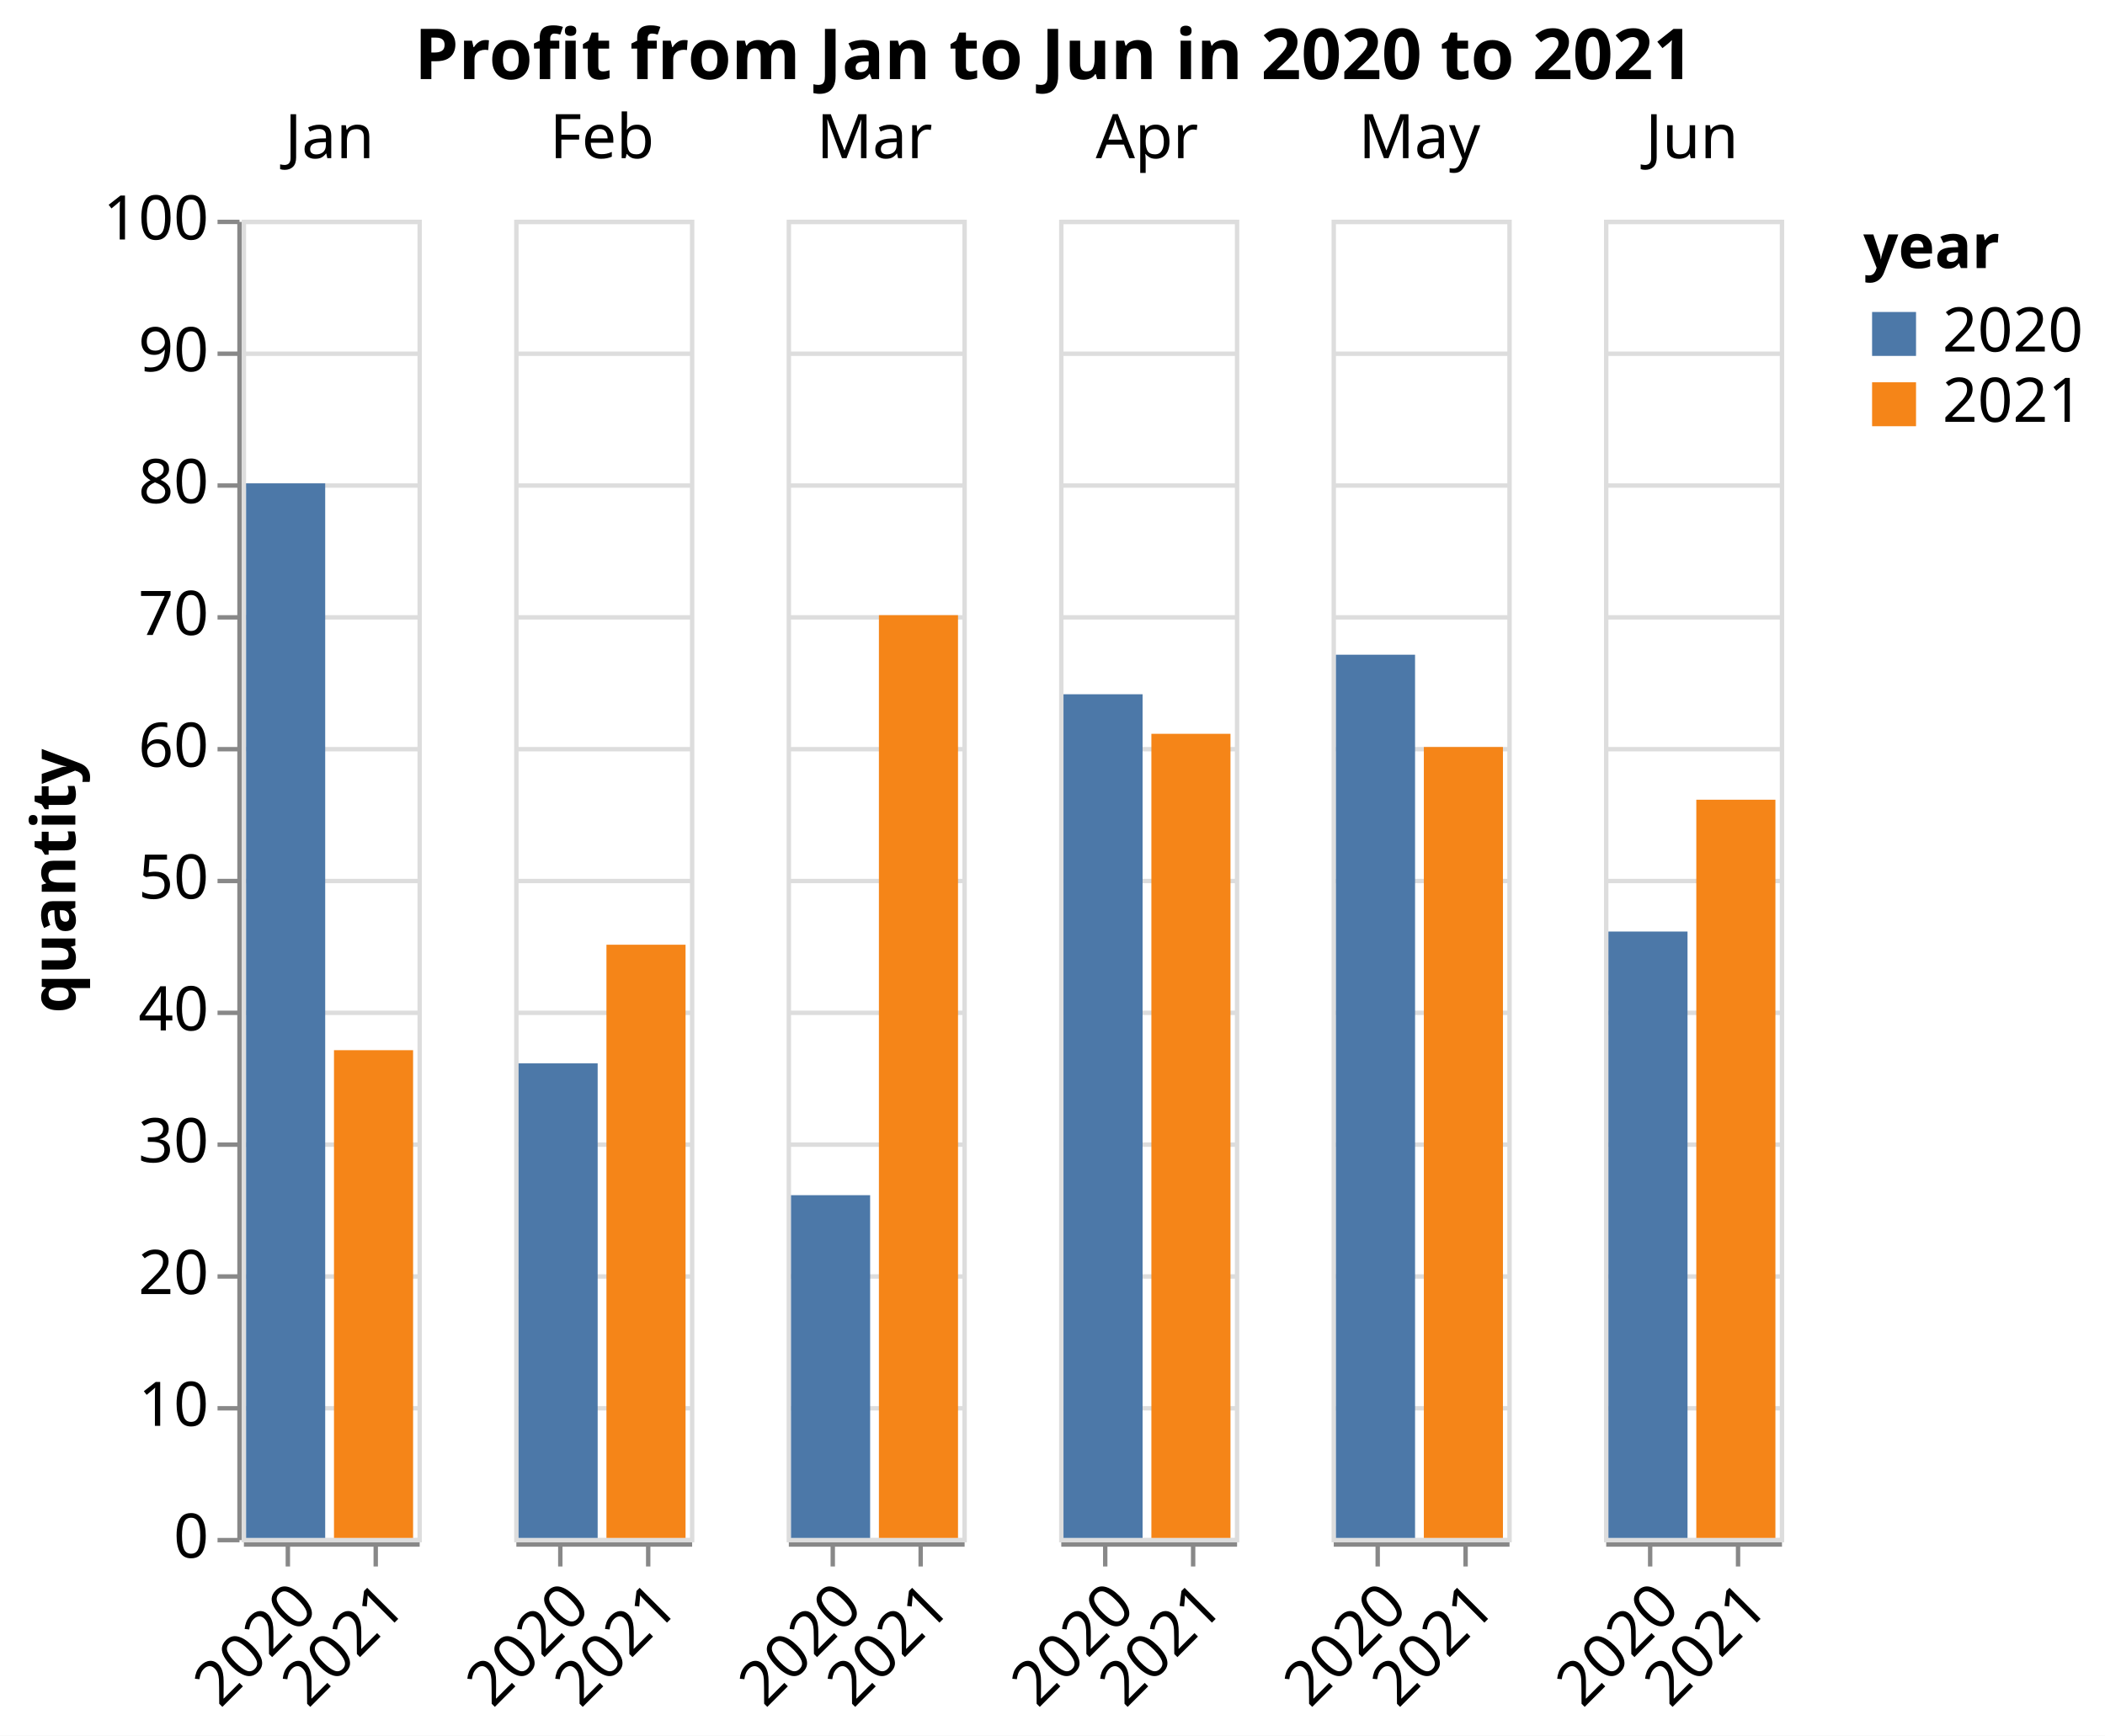
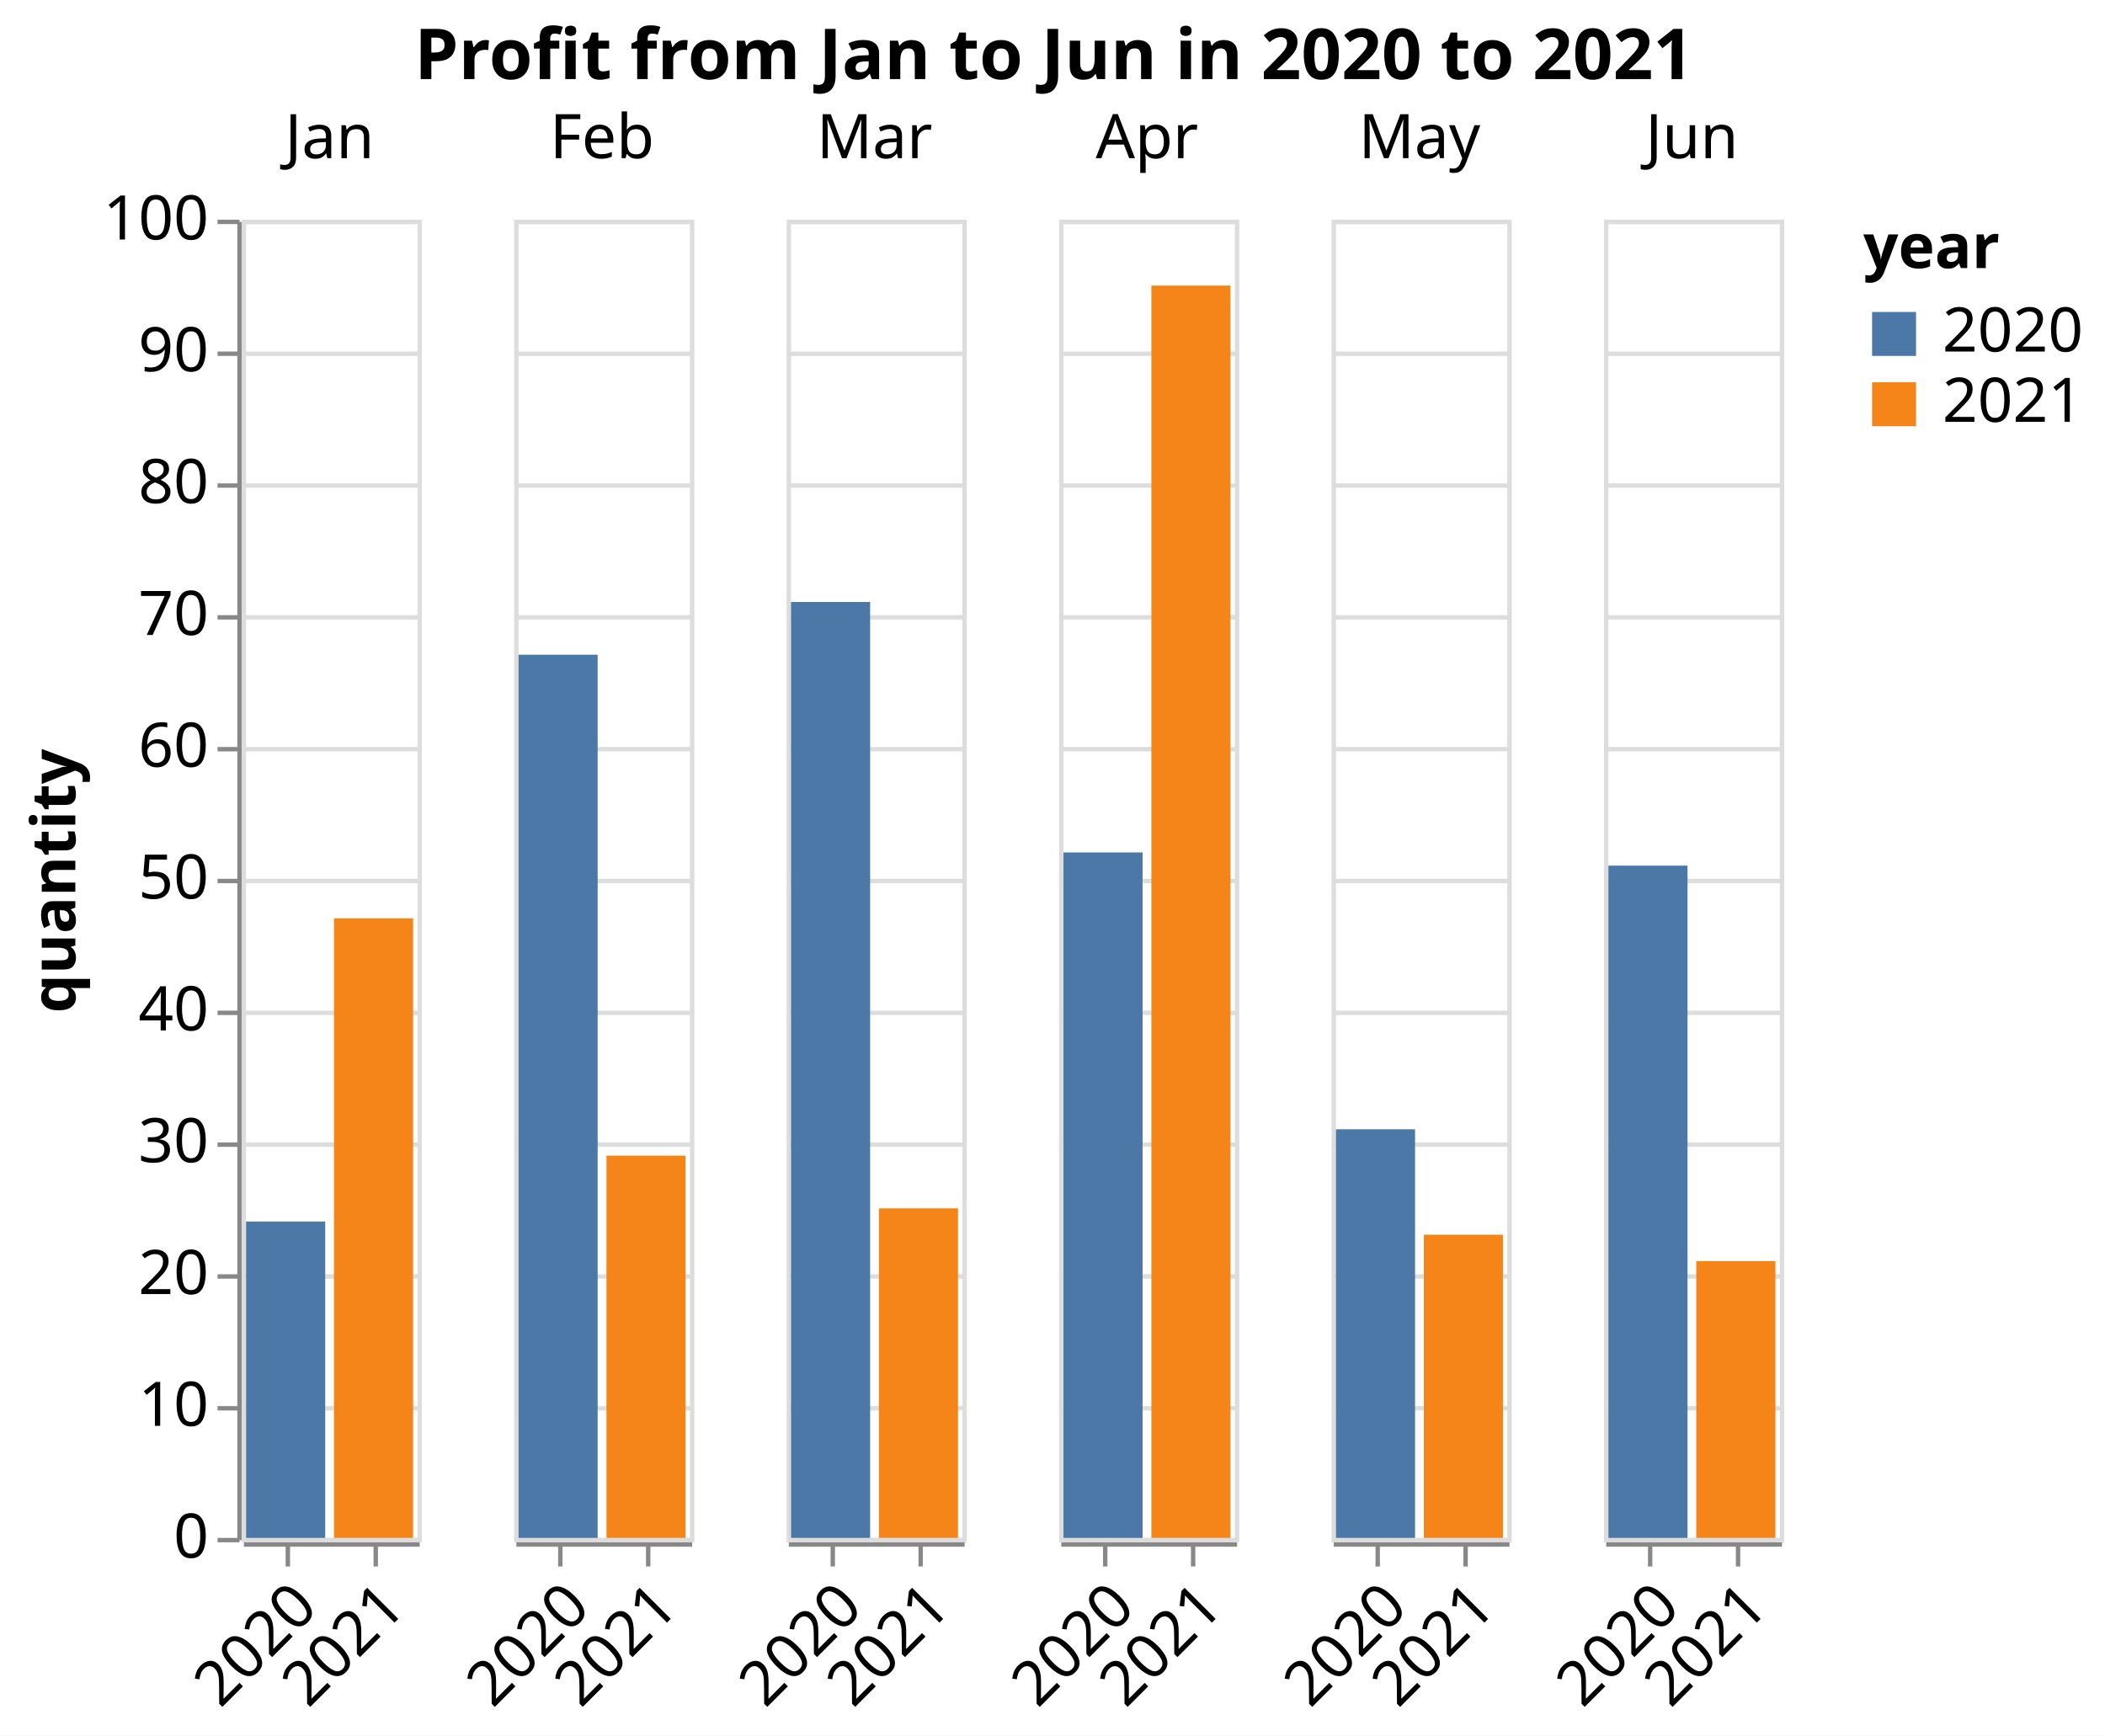
<svg xmlns="http://www.w3.org/2000/svg" version="1.1" class="marks" width="479" height="395" viewBox="0 0 479 395">
  <rect width="479" height="395" fill="white" />
  <g fill="none" stroke-miterlimit="10" transform="translate(55,50)">
    <g class="mark-group role-frame root" role="graphics-object" aria-roledescription="group mark container">
      <g transform="translate(0,0)">
        <path class="background" aria-hidden="true" d="M0,0h0v0h0Z" />
        <g>
          <g class="mark-group role-row-header row_header" role="graphics-object" aria-roledescription="group mark container">
            <g transform="translate(-1,0)">
              <path class="background" aria-hidden="true" d="M0,0h0v300h0Z" />
              <g>
                <g class="mark-group role-axis" role="graphics-symbol" aria-roledescription="axis" aria-label="Y-axis titled 'quantity' for a linear scale with values from 0 to 100">
                  <g transform="translate(0.5,0.5)">
                    <path class="background" aria-hidden="true" d="M0,0h0v0h0Z" pointer-events="none" />
                    <g>
                      <g class="mark-rule role-axis-tick" pointer-events="none">
                        <line transform="translate(0,300)" x2="-5" y2="0" stroke="#888" stroke-width="1" opacity="1" />
                        <line transform="translate(0,270)" x2="-5" y2="0" stroke="#888" stroke-width="1" opacity="1" />
                        <line transform="translate(0,240)" x2="-5" y2="0" stroke="#888" stroke-width="1" opacity="1" />
                        <line transform="translate(0,210)" x2="-5" y2="0" stroke="#888" stroke-width="1" opacity="1" />
                        <line transform="translate(0,180)" x2="-5" y2="0" stroke="#888" stroke-width="1" opacity="1" />
                        <line transform="translate(0,150)" x2="-5" y2="0" stroke="#888" stroke-width="1" opacity="1" />
                        <line transform="translate(0,120)" x2="-5" y2="0" stroke="#888" stroke-width="1" opacity="1" />
                        <line transform="translate(0,90)" x2="-5" y2="0" stroke="#888" stroke-width="1" opacity="1" />
                        <line transform="translate(0,60)" x2="-5" y2="0" stroke="#888" stroke-width="1" opacity="1" />
                        <line transform="translate(0,30)" x2="-5" y2="0" stroke="#888" stroke-width="1" opacity="1" />
                        <line transform="translate(0,0)" x2="-5" y2="0" stroke="#888" stroke-width="1" opacity="1" />
                      </g>
                      <g class="mark-text role-axis-label" pointer-events="none">
                        <text text-anchor="end" transform="translate(-7,304)" font-family="sans-serif" font-size="14px" fill="#000" opacity="1">0</text>
                        <text text-anchor="end" transform="translate(-7,274)" font-family="sans-serif" font-size="14px" fill="#000" opacity="1">10</text>
                        <text text-anchor="end" transform="translate(-7,244)" font-family="sans-serif" font-size="14px" fill="#000" opacity="1">20</text>
                        <text text-anchor="end" transform="translate(-7,214)" font-family="sans-serif" font-size="14px" fill="#000" opacity="1">30</text>
                        <text text-anchor="end" transform="translate(-7,184)" font-family="sans-serif" font-size="14px" fill="#000" opacity="1">40</text>
                        <text text-anchor="end" transform="translate(-7,154)" font-family="sans-serif" font-size="14px" fill="#000" opacity="1">50</text>
                        <text text-anchor="end" transform="translate(-7,124)" font-family="sans-serif" font-size="14px" fill="#000" opacity="1">60</text>
                        <text text-anchor="end" transform="translate(-7,94)" font-family="sans-serif" font-size="14px" fill="#000" opacity="1">70</text>
                        <text text-anchor="end" transform="translate(-7,64)" font-family="sans-serif" font-size="14px" fill="#000" opacity="1">80</text>
                        <text text-anchor="end" transform="translate(-7,34)" font-family="sans-serif" font-size="14px" fill="#000" opacity="1">90</text>
                        <text text-anchor="end" transform="translate(-7,4)" font-family="sans-serif" font-size="14px" fill="#000" opacity="1">100</text>
                      </g>
                      <g class="mark-rule role-axis-domain" pointer-events="none">
                        <line transform="translate(0,300)" x2="0" y2="-300" stroke="#888" stroke-width="1" opacity="1" />
                      </g>
                      <g class="mark-text role-axis-title" pointer-events="none">
                        <text text-anchor="middle" transform="translate(-34.3584,150) rotate(-90) translate(0,-3)" font-family="sans-serif" font-size="14px" font-weight="bold" fill="#000" opacity="1">quantity</text>
                      </g>
                    </g>
                    <path class="foreground" aria-hidden="true" d="" pointer-events="none" display="none" />
                  </g>
                </g>
              </g>
              <path class="foreground" aria-hidden="true" d="" display="none" />
            </g>
          </g>
          <g class="mark-group role-column-header column_header" role="graphics-object" aria-roledescription="group mark container">
            <g transform="translate(0,-1)">
              <path class="background" aria-hidden="true" d="M0,0h40v0h-40Z" />
              <g>
                <g class="mark-group role-title">
                  <g transform="translate(20,-24)">
                    <path class="background" aria-hidden="true" d="M0,0h0v0h0Z" pointer-events="none" />
                    <g>
                      <g class="mark-text role-title-text" role="graphics-symbol" aria-roledescription="title" aria-label="Title text 'Jan'" pointer-events="none">
                        <text text-anchor="middle" transform="translate(0,11)" font-family="sans-serif" font-size="14px" fill="#000" opacity="1">Jan</text>
                      </g>
                    </g>
                    <path class="foreground" aria-hidden="true" d="" pointer-events="none" display="none" />
                  </g>
                </g>
              </g>
              <path class="foreground" aria-hidden="true" d="" display="none" />
            </g>
            <g transform="translate(62,-1)">
              <path class="background" aria-hidden="true" d="M0,0h40v0h-40Z" />
              <g>
                <g class="mark-group role-title">
                  <g transform="translate(20,-24)">
                    <path class="background" aria-hidden="true" d="M0,0h0v0h0Z" pointer-events="none" />
                    <g>
                      <g class="mark-text role-title-text" role="graphics-symbol" aria-roledescription="title" aria-label="Title text 'Feb'" pointer-events="none">
                        <text text-anchor="middle" transform="translate(0,11)" font-family="sans-serif" font-size="14px" fill="#000" opacity="1">Feb</text>
                      </g>
                    </g>
                    <path class="foreground" aria-hidden="true" d="" pointer-events="none" display="none" />
                  </g>
                </g>
              </g>
              <path class="foreground" aria-hidden="true" d="" display="none" />
            </g>
            <g transform="translate(124,-1)">
              <path class="background" aria-hidden="true" d="M0,0h40v0h-40Z" />
              <g>
                <g class="mark-group role-title">
                  <g transform="translate(20,-24)">
                    <path class="background" aria-hidden="true" d="M0,0h0v0h0Z" pointer-events="none" />
                    <g>
                      <g class="mark-text role-title-text" role="graphics-symbol" aria-roledescription="title" aria-label="Title text 'Mar'" pointer-events="none">
                        <text text-anchor="middle" transform="translate(0,11)" font-family="sans-serif" font-size="14px" fill="#000" opacity="1">Mar</text>
                      </g>
                    </g>
                    <path class="foreground" aria-hidden="true" d="" pointer-events="none" display="none" />
                  </g>
                </g>
              </g>
              <path class="foreground" aria-hidden="true" d="" display="none" />
            </g>
            <g transform="translate(186,-1)">
              <path class="background" aria-hidden="true" d="M0,0h40v0h-40Z" />
              <g>
                <g class="mark-group role-title">
                  <g transform="translate(20,-24)">
                    <path class="background" aria-hidden="true" d="M0,0h0v0h0Z" pointer-events="none" />
                    <g>
                      <g class="mark-text role-title-text" role="graphics-symbol" aria-roledescription="title" aria-label="Title text 'Apr'" pointer-events="none">
                        <text text-anchor="middle" transform="translate(0,11)" font-family="sans-serif" font-size="14px" fill="#000" opacity="1">Apr</text>
                      </g>
                    </g>
                    <path class="foreground" aria-hidden="true" d="" pointer-events="none" display="none" />
                  </g>
                </g>
              </g>
              <path class="foreground" aria-hidden="true" d="" display="none" />
            </g>
            <g transform="translate(248,-1)">
              <path class="background" aria-hidden="true" d="M0,0h40v0h-40Z" />
              <g>
                <g class="mark-group role-title">
                  <g transform="translate(20,-24)">
                    <path class="background" aria-hidden="true" d="M0,0h0v0h0Z" pointer-events="none" />
                    <g>
                      <g class="mark-text role-title-text" role="graphics-symbol" aria-roledescription="title" aria-label="Title text 'May'" pointer-events="none">
                        <text text-anchor="middle" transform="translate(0,11)" font-family="sans-serif" font-size="14px" fill="#000" opacity="1">May</text>
                      </g>
                    </g>
                    <path class="foreground" aria-hidden="true" d="" pointer-events="none" display="none" />
                  </g>
                </g>
              </g>
              <path class="foreground" aria-hidden="true" d="" display="none" />
            </g>
            <g transform="translate(310,-1)">
              <path class="background" aria-hidden="true" d="M0,0h40v0h-40Z" />
              <g>
                <g class="mark-group role-title">
                  <g transform="translate(20,-24)">
                    <path class="background" aria-hidden="true" d="M0,0h0v0h0Z" pointer-events="none" />
                    <g>
                      <g class="mark-text role-title-text" role="graphics-symbol" aria-roledescription="title" aria-label="Title text 'Jun'" pointer-events="none">
                        <text text-anchor="middle" transform="translate(0,11)" font-family="sans-serif" font-size="14px" fill="#000" opacity="1">Jun</text>
                      </g>
                    </g>
                    <path class="foreground" aria-hidden="true" d="" pointer-events="none" display="none" />
                  </g>
                </g>
              </g>
              <path class="foreground" aria-hidden="true" d="" display="none" />
            </g>
          </g>
          <g class="mark-group role-column-footer column_footer" role="graphics-object" aria-roledescription="group mark container">
            <g transform="translate(0,301)">
              <path class="background" aria-hidden="true" d="M0,0h40v0h-40Z" />
              <g>
                <g class="mark-group role-axis" role="graphics-symbol" aria-roledescription="axis" aria-label="X-axis for a discrete scale with 2 values: 2020, 2021">
                  <g transform="translate(0.5,0.5)">
                    <path class="background" aria-hidden="true" d="M0,0h0v0h0Z" pointer-events="none" />
                    <g>
                      <g class="mark-rule role-axis-tick" pointer-events="none">
                        <line transform="translate(10,0)" x2="0" y2="5" stroke="#888" stroke-width="1" opacity="1" />
                        <line transform="translate(30,0)" x2="0" y2="5" stroke="#888" stroke-width="1" opacity="1" />
                      </g>
                      <g class="mark-text role-axis-label" pointer-events="none">
                        <text text-anchor="end" transform="translate(9.5,7) rotate(315) translate(0,11)" font-family="sans-serif" font-size="14px" fill="#000" opacity="1">2020</text>
                        <text text-anchor="end" transform="translate(29.5,7) rotate(315) translate(0,11)" font-family="sans-serif" font-size="14px" fill="#000" opacity="1">2021</text>
                      </g>
                      <g class="mark-rule role-axis-domain" pointer-events="none">
                        <line transform="translate(0,0)" x2="40" y2="0" stroke="#888" stroke-width="1" opacity="1" />
                      </g>
                    </g>
                    <path class="foreground" aria-hidden="true" d="" pointer-events="none" display="none" />
                  </g>
                </g>
              </g>
              <path class="foreground" aria-hidden="true" d="" display="none" />
            </g>
            <g transform="translate(62,301)">
              <path class="background" aria-hidden="true" d="M0,0h40v0h-40Z" />
              <g>
                <g class="mark-group role-axis" role="graphics-symbol" aria-roledescription="axis" aria-label="X-axis for a discrete scale with 2 values: 2020, 2021">
                  <g transform="translate(0.5,0.5)">
                    <path class="background" aria-hidden="true" d="M0,0h0v0h0Z" pointer-events="none" />
                    <g>
                      <g class="mark-rule role-axis-tick" pointer-events="none">
                        <line transform="translate(10,0)" x2="0" y2="5" stroke="#888" stroke-width="1" opacity="1" />
                        <line transform="translate(30,0)" x2="0" y2="5" stroke="#888" stroke-width="1" opacity="1" />
                      </g>
                      <g class="mark-text role-axis-label" pointer-events="none">
                        <text text-anchor="end" transform="translate(9.5,7) rotate(315) translate(0,11)" font-family="sans-serif" font-size="14px" fill="#000" opacity="1">2020</text>
                        <text text-anchor="end" transform="translate(29.5,7) rotate(315) translate(0,11)" font-family="sans-serif" font-size="14px" fill="#000" opacity="1">2021</text>
                      </g>
                      <g class="mark-rule role-axis-domain" pointer-events="none">
                        <line transform="translate(0,0)" x2="40" y2="0" stroke="#888" stroke-width="1" opacity="1" />
                      </g>
                    </g>
                    <path class="foreground" aria-hidden="true" d="" pointer-events="none" display="none" />
                  </g>
                </g>
              </g>
              <path class="foreground" aria-hidden="true" d="" display="none" />
            </g>
            <g transform="translate(124,301)">
              <path class="background" aria-hidden="true" d="M0,0h40v0h-40Z" />
              <g>
                <g class="mark-group role-axis" role="graphics-symbol" aria-roledescription="axis" aria-label="X-axis for a discrete scale with 2 values: 2020, 2021">
                  <g transform="translate(0.5,0.5)">
                    <path class="background" aria-hidden="true" d="M0,0h0v0h0Z" pointer-events="none" />
                    <g>
                      <g class="mark-rule role-axis-tick" pointer-events="none">
                        <line transform="translate(10,0)" x2="0" y2="5" stroke="#888" stroke-width="1" opacity="1" />
                        <line transform="translate(30,0)" x2="0" y2="5" stroke="#888" stroke-width="1" opacity="1" />
                      </g>
                      <g class="mark-text role-axis-label" pointer-events="none">
                        <text text-anchor="end" transform="translate(9.5,7) rotate(315) translate(0,11)" font-family="sans-serif" font-size="14px" fill="#000" opacity="1">2020</text>
                        <text text-anchor="end" transform="translate(29.5,7) rotate(315) translate(0,11)" font-family="sans-serif" font-size="14px" fill="#000" opacity="1">2021</text>
                      </g>
                      <g class="mark-rule role-axis-domain" pointer-events="none">
                        <line transform="translate(0,0)" x2="40" y2="0" stroke="#888" stroke-width="1" opacity="1" />
                      </g>
                    </g>
                    <path class="foreground" aria-hidden="true" d="" pointer-events="none" display="none" />
                  </g>
                </g>
              </g>
              <path class="foreground" aria-hidden="true" d="" display="none" />
            </g>
            <g transform="translate(186,301)">
              <path class="background" aria-hidden="true" d="M0,0h40v0h-40Z" />
              <g>
                <g class="mark-group role-axis" role="graphics-symbol" aria-roledescription="axis" aria-label="X-axis for a discrete scale with 2 values: 2020, 2021">
                  <g transform="translate(0.5,0.5)">
                    <path class="background" aria-hidden="true" d="M0,0h0v0h0Z" pointer-events="none" />
                    <g>
                      <g class="mark-rule role-axis-tick" pointer-events="none">
                        <line transform="translate(10,0)" x2="0" y2="5" stroke="#888" stroke-width="1" opacity="1" />
                        <line transform="translate(30,0)" x2="0" y2="5" stroke="#888" stroke-width="1" opacity="1" />
                      </g>
                      <g class="mark-text role-axis-label" pointer-events="none">
                        <text text-anchor="end" transform="translate(9.5,7) rotate(315) translate(0,11)" font-family="sans-serif" font-size="14px" fill="#000" opacity="1">2020</text>
                        <text text-anchor="end" transform="translate(29.5,7) rotate(315) translate(0,11)" font-family="sans-serif" font-size="14px" fill="#000" opacity="1">2021</text>
                      </g>
                      <g class="mark-rule role-axis-domain" pointer-events="none">
                        <line transform="translate(0,0)" x2="40" y2="0" stroke="#888" stroke-width="1" opacity="1" />
                      </g>
                    </g>
                    <path class="foreground" aria-hidden="true" d="" pointer-events="none" display="none" />
                  </g>
                </g>
              </g>
              <path class="foreground" aria-hidden="true" d="" display="none" />
            </g>
            <g transform="translate(248,301)">
              <path class="background" aria-hidden="true" d="M0,0h40v0h-40Z" />
              <g>
                <g class="mark-group role-axis" role="graphics-symbol" aria-roledescription="axis" aria-label="X-axis for a discrete scale with 2 values: 2020, 2021">
                  <g transform="translate(0.5,0.5)">
                    <path class="background" aria-hidden="true" d="M0,0h0v0h0Z" pointer-events="none" />
                    <g>
                      <g class="mark-rule role-axis-tick" pointer-events="none">
                        <line transform="translate(10,0)" x2="0" y2="5" stroke="#888" stroke-width="1" opacity="1" />
                        <line transform="translate(30,0)" x2="0" y2="5" stroke="#888" stroke-width="1" opacity="1" />
                      </g>
                      <g class="mark-text role-axis-label" pointer-events="none">
                        <text text-anchor="end" transform="translate(9.5,7) rotate(315) translate(0,11)" font-family="sans-serif" font-size="14px" fill="#000" opacity="1">2020</text>
                        <text text-anchor="end" transform="translate(29.5,7) rotate(315) translate(0,11)" font-family="sans-serif" font-size="14px" fill="#000" opacity="1">2021</text>
                      </g>
                      <g class="mark-rule role-axis-domain" pointer-events="none">
                        <line transform="translate(0,0)" x2="40" y2="0" stroke="#888" stroke-width="1" opacity="1" />
                      </g>
                    </g>
                    <path class="foreground" aria-hidden="true" d="" pointer-events="none" display="none" />
                  </g>
                </g>
              </g>
              <path class="foreground" aria-hidden="true" d="" display="none" />
            </g>
            <g transform="translate(310,301)">
              <path class="background" aria-hidden="true" d="M0,0h40v0h-40Z" />
              <g>
                <g class="mark-group role-axis" role="graphics-symbol" aria-roledescription="axis" aria-label="X-axis for a discrete scale with 2 values: 2020, 2021">
                  <g transform="translate(0.5,0.5)">
                    <path class="background" aria-hidden="true" d="M0,0h0v0h0Z" pointer-events="none" />
                    <g>
                      <g class="mark-rule role-axis-tick" pointer-events="none">
                        <line transform="translate(10,0)" x2="0" y2="5" stroke="#888" stroke-width="1" opacity="1" />
                        <line transform="translate(30,0)" x2="0" y2="5" stroke="#888" stroke-width="1" opacity="1" />
                      </g>
                      <g class="mark-text role-axis-label" pointer-events="none">
                        <text text-anchor="end" transform="translate(9.5,7) rotate(315) translate(0,11)" font-family="sans-serif" font-size="14px" fill="#000" opacity="1">2020</text>
                        <text text-anchor="end" transform="translate(29.5,7) rotate(315) translate(0,11)" font-family="sans-serif" font-size="14px" fill="#000" opacity="1">2021</text>
                      </g>
                      <g class="mark-rule role-axis-domain" pointer-events="none">
                        <line transform="translate(0,0)" x2="40" y2="0" stroke="#888" stroke-width="1" opacity="1" />
                      </g>
                    </g>
                    <path class="foreground" aria-hidden="true" d="" pointer-events="none" display="none" />
                  </g>
                </g>
              </g>
              <path class="foreground" aria-hidden="true" d="" display="none" />
            </g>
          </g>
          <g class="mark-group role-scope cell" role="graphics-object" aria-roledescription="group mark container">
            <g transform="translate(0,0)">
              <path class="background" aria-hidden="true" d="M0.5,0.5h40v300h-40Z" stroke="#ddd" />
              <g>
-                 <g class="mark-group role-axis" role="graphics-symbol" aria-roledescription="axis" aria-label="Y-axis for a linear scale with values from 0 to 100">
+                 <g class="mark-group role-axis" aria-hidden="true">
                  <g transform="translate(0.5,0.5)">
                    <path class="background" aria-hidden="true" d="M0,0h0v0h0Z" pointer-events="none" />
                    <g>
                      <g class="mark-rule role-axis-grid" pointer-events="none">
                        <line transform="translate(0,300)" x2="40" y2="0" stroke="#ddd" stroke-width="1" opacity="1" />
                        <line transform="translate(0,270)" x2="40" y2="0" stroke="#ddd" stroke-width="1" opacity="1" />
                        <line transform="translate(0,240)" x2="40" y2="0" stroke="#ddd" stroke-width="1" opacity="1" />
                        <line transform="translate(0,210)" x2="40" y2="0" stroke="#ddd" stroke-width="1" opacity="1" />
                        <line transform="translate(0,180)" x2="40" y2="0" stroke="#ddd" stroke-width="1" opacity="1" />
                        <line transform="translate(0,150)" x2="40" y2="0" stroke="#ddd" stroke-width="1" opacity="1" />
                        <line transform="translate(0,120)" x2="40" y2="0" stroke="#ddd" stroke-width="1" opacity="1" />
                        <line transform="translate(0,90)" x2="40" y2="0" stroke="#ddd" stroke-width="1" opacity="1" />
                        <line transform="translate(0,60)" x2="40" y2="0" stroke="#ddd" stroke-width="1" opacity="1" />
                        <line transform="translate(0,30)" x2="40" y2="0" stroke="#ddd" stroke-width="1" opacity="1" />
                        <line transform="translate(0,0)" x2="40" y2="0" stroke="#ddd" stroke-width="1" opacity="1" />
                      </g>
                    </g>
                    <path class="foreground" aria-hidden="true" d="" pointer-events="none" display="none" />
                  </g>
                </g>
-                 <g class="mark-rect role-mark child_marks" role="graphics-symbol" aria-roledescription="rect mark container">
-                   <path d="M1,60h18v240h-18Z" fill="#4c78a8" />
-                   <path d="M21,189h18v111h-18Z" fill="#f58518" />
+                 <g class="mark-rect role-mark child_marks" role="graphics-object" aria-roledescription="rect mark container">
+                   <path aria-label="year: 2020; quantity: 24" role="graphics-symbol" aria-roledescription="bar" d="M1,228h18v72h-18Z" fill="#4c78a8" />
+                   <path aria-label="year: 2021; quantity: 47" role="graphics-symbol" aria-roledescription="bar" d="M21,159h18v141h-18Z" fill="#f58518" />
                </g>
              </g>
              <path class="foreground" aria-hidden="true" d="" display="none" />
            </g>
            <g transform="translate(62,0)">
              <path class="background" aria-hidden="true" d="M0.5,0.5h40v300h-40Z" stroke="#ddd" />
              <g>
-                 <g class="mark-group role-axis" role="graphics-symbol" aria-roledescription="axis" aria-label="Y-axis for a linear scale with values from 0 to 100">
+                 <g class="mark-group role-axis" aria-hidden="true">
                  <g transform="translate(0.5,0.5)">
                    <path class="background" aria-hidden="true" d="M0,0h0v0h0Z" pointer-events="none" />
                    <g>
                      <g class="mark-rule role-axis-grid" pointer-events="none">
                        <line transform="translate(0,300)" x2="40" y2="0" stroke="#ddd" stroke-width="1" opacity="1" />
                        <line transform="translate(0,270)" x2="40" y2="0" stroke="#ddd" stroke-width="1" opacity="1" />
                        <line transform="translate(0,240)" x2="40" y2="0" stroke="#ddd" stroke-width="1" opacity="1" />
                        <line transform="translate(0,210)" x2="40" y2="0" stroke="#ddd" stroke-width="1" opacity="1" />
                        <line transform="translate(0,180)" x2="40" y2="0" stroke="#ddd" stroke-width="1" opacity="1" />
                        <line transform="translate(0,150)" x2="40" y2="0" stroke="#ddd" stroke-width="1" opacity="1" />
                        <line transform="translate(0,120)" x2="40" y2="0" stroke="#ddd" stroke-width="1" opacity="1" />
                        <line transform="translate(0,90)" x2="40" y2="0" stroke="#ddd" stroke-width="1" opacity="1" />
                        <line transform="translate(0,60)" x2="40" y2="0" stroke="#ddd" stroke-width="1" opacity="1" />
                        <line transform="translate(0,30)" x2="40" y2="0" stroke="#ddd" stroke-width="1" opacity="1" />
                        <line transform="translate(0,0)" x2="40" y2="0" stroke="#ddd" stroke-width="1" opacity="1" />
                      </g>
                    </g>
                    <path class="foreground" aria-hidden="true" d="" pointer-events="none" display="none" />
                  </g>
                </g>
-                 <g class="mark-rect role-mark child_marks" role="graphics-symbol" aria-roledescription="rect mark container">
-                   <path d="M1,192h18v108h-18Z" fill="#4c78a8" />
-                   <path d="M21,165h18v135h-18Z" fill="#f58518" />
+                 <g class="mark-rect role-mark child_marks" role="graphics-object" aria-roledescription="rect mark container">
+                   <path aria-label="year: 2020; quantity: 67" role="graphics-symbol" aria-roledescription="bar" d="M1,99h18v201h-18Z" fill="#4c78a8" />
+                   <path aria-label="year: 2021; quantity: 29" role="graphics-symbol" aria-roledescription="bar" d="M21,213h18v87h-18Z" fill="#f58518" />
                </g>
              </g>
              <path class="foreground" aria-hidden="true" d="" display="none" />
            </g>
            <g transform="translate(124,0)">
              <path class="background" aria-hidden="true" d="M0.5,0.5h40v300h-40Z" stroke="#ddd" />
              <g>
-                 <g class="mark-group role-axis" role="graphics-symbol" aria-roledescription="axis" aria-label="Y-axis for a linear scale with values from 0 to 100">
+                 <g class="mark-group role-axis" aria-hidden="true">
                  <g transform="translate(0.5,0.5)">
                    <path class="background" aria-hidden="true" d="M0,0h0v0h0Z" pointer-events="none" />
                    <g>
                      <g class="mark-rule role-axis-grid" pointer-events="none">
                        <line transform="translate(0,300)" x2="40" y2="0" stroke="#ddd" stroke-width="1" opacity="1" />
                        <line transform="translate(0,270)" x2="40" y2="0" stroke="#ddd" stroke-width="1" opacity="1" />
                        <line transform="translate(0,240)" x2="40" y2="0" stroke="#ddd" stroke-width="1" opacity="1" />
                        <line transform="translate(0,210)" x2="40" y2="0" stroke="#ddd" stroke-width="1" opacity="1" />
                        <line transform="translate(0,180)" x2="40" y2="0" stroke="#ddd" stroke-width="1" opacity="1" />
                        <line transform="translate(0,150)" x2="40" y2="0" stroke="#ddd" stroke-width="1" opacity="1" />
                        <line transform="translate(0,120)" x2="40" y2="0" stroke="#ddd" stroke-width="1" opacity="1" />
                        <line transform="translate(0,90)" x2="40" y2="0" stroke="#ddd" stroke-width="1" opacity="1" />
                        <line transform="translate(0,60)" x2="40" y2="0" stroke="#ddd" stroke-width="1" opacity="1" />
                        <line transform="translate(0,30)" x2="40" y2="0" stroke="#ddd" stroke-width="1" opacity="1" />
                        <line transform="translate(0,0)" x2="40" y2="0" stroke="#ddd" stroke-width="1" opacity="1" />
                      </g>
                    </g>
                    <path class="foreground" aria-hidden="true" d="" pointer-events="none" display="none" />
                  </g>
                </g>
-                 <g class="mark-rect role-mark child_marks" role="graphics-symbol" aria-roledescription="rect mark container">
-                   <path d="M1,222h18v78h-18Z" fill="#4c78a8" />
-                   <path d="M21,90h18v210h-18Z" fill="#f58518" />
+                 <g class="mark-rect role-mark child_marks" role="graphics-object" aria-roledescription="rect mark container">
+                   <path aria-label="year: 2020; quantity: 71" role="graphics-symbol" aria-roledescription="bar" d="M1,87h18v213h-18Z" fill="#4c78a8" />
+                   <path aria-label="year: 2021; quantity: 25" role="graphics-symbol" aria-roledescription="bar" d="M21,225h18v75h-18Z" fill="#f58518" />
                </g>
              </g>
              <path class="foreground" aria-hidden="true" d="" display="none" />
            </g>
            <g transform="translate(186,0)">
              <path class="background" aria-hidden="true" d="M0.5,0.5h40v300h-40Z" stroke="#ddd" />
              <g>
-                 <g class="mark-group role-axis" role="graphics-symbol" aria-roledescription="axis" aria-label="Y-axis for a linear scale with values from 0 to 100">
+                 <g class="mark-group role-axis" aria-hidden="true">
                  <g transform="translate(0.5,0.5)">
                    <path class="background" aria-hidden="true" d="M0,0h0v0h0Z" pointer-events="none" />
                    <g>
                      <g class="mark-rule role-axis-grid" pointer-events="none">
                        <line transform="translate(0,300)" x2="40" y2="0" stroke="#ddd" stroke-width="1" opacity="1" />
                        <line transform="translate(0,270)" x2="40" y2="0" stroke="#ddd" stroke-width="1" opacity="1" />
                        <line transform="translate(0,240)" x2="40" y2="0" stroke="#ddd" stroke-width="1" opacity="1" />
                        <line transform="translate(0,210)" x2="40" y2="0" stroke="#ddd" stroke-width="1" opacity="1" />
                        <line transform="translate(0,180)" x2="40" y2="0" stroke="#ddd" stroke-width="1" opacity="1" />
                        <line transform="translate(0,150)" x2="40" y2="0" stroke="#ddd" stroke-width="1" opacity="1" />
                        <line transform="translate(0,120)" x2="40" y2="0" stroke="#ddd" stroke-width="1" opacity="1" />
                        <line transform="translate(0,90)" x2="40" y2="0" stroke="#ddd" stroke-width="1" opacity="1" />
                        <line transform="translate(0,60)" x2="40" y2="0" stroke="#ddd" stroke-width="1" opacity="1" />
                        <line transform="translate(0,30)" x2="40" y2="0" stroke="#ddd" stroke-width="1" opacity="1" />
                        <line transform="translate(0,0)" x2="40" y2="0" stroke="#ddd" stroke-width="1" opacity="1" />
                      </g>
                    </g>
                    <path class="foreground" aria-hidden="true" d="" pointer-events="none" display="none" />
                  </g>
                </g>
-                 <g class="mark-rect role-mark child_marks" role="graphics-symbol" aria-roledescription="rect mark container">
-                   <path d="M1,108h18v192h-18Z" fill="#4c78a8" />
-                   <path d="M21,117h18v183h-18Z" fill="#f58518" />
+                 <g class="mark-rect role-mark child_marks" role="graphics-object" aria-roledescription="rect mark container">
+                   <path aria-label="year: 2020; quantity: 52" role="graphics-symbol" aria-roledescription="bar" d="M1,144h18v156h-18Z" fill="#4c78a8" />
+                   <path aria-label="year: 2021; quantity: 95" role="graphics-symbol" aria-roledescription="bar" d="M21,15h18v285h-18Z" fill="#f58518" />
                </g>
              </g>
              <path class="foreground" aria-hidden="true" d="" display="none" />
            </g>
            <g transform="translate(248,0)">
              <path class="background" aria-hidden="true" d="M0.5,0.5h40v300h-40Z" stroke="#ddd" />
              <g>
-                 <g class="mark-group role-axis" role="graphics-symbol" aria-roledescription="axis" aria-label="Y-axis for a linear scale with values from 0 to 100">
+                 <g class="mark-group role-axis" aria-hidden="true">
                  <g transform="translate(0.5,0.5)">
                    <path class="background" aria-hidden="true" d="M0,0h0v0h0Z" pointer-events="none" />
                    <g>
                      <g class="mark-rule role-axis-grid" pointer-events="none">
                        <line transform="translate(0,300)" x2="40" y2="0" stroke="#ddd" stroke-width="1" opacity="1" />
                        <line transform="translate(0,270)" x2="40" y2="0" stroke="#ddd" stroke-width="1" opacity="1" />
                        <line transform="translate(0,240)" x2="40" y2="0" stroke="#ddd" stroke-width="1" opacity="1" />
                        <line transform="translate(0,210)" x2="40" y2="0" stroke="#ddd" stroke-width="1" opacity="1" />
                        <line transform="translate(0,180)" x2="40" y2="0" stroke="#ddd" stroke-width="1" opacity="1" />
                        <line transform="translate(0,150)" x2="40" y2="0" stroke="#ddd" stroke-width="1" opacity="1" />
                        <line transform="translate(0,120)" x2="40" y2="0" stroke="#ddd" stroke-width="1" opacity="1" />
                        <line transform="translate(0,90)" x2="40" y2="0" stroke="#ddd" stroke-width="1" opacity="1" />
                        <line transform="translate(0,60)" x2="40" y2="0" stroke="#ddd" stroke-width="1" opacity="1" />
                        <line transform="translate(0,30)" x2="40" y2="0" stroke="#ddd" stroke-width="1" opacity="1" />
                        <line transform="translate(0,0)" x2="40" y2="0" stroke="#ddd" stroke-width="1" opacity="1" />
                      </g>
                    </g>
                    <path class="foreground" aria-hidden="true" d="" pointer-events="none" display="none" />
                  </g>
                </g>
-                 <g class="mark-rect role-mark child_marks" role="graphics-symbol" aria-roledescription="rect mark container">
-                   <path d="M1,99h18v201h-18Z" fill="#4c78a8" />
-                   <path d="M21,120h18v180h-18Z" fill="#f58518" />
+                 <g class="mark-rect role-mark child_marks" role="graphics-object" aria-roledescription="rect mark container">
+                   <path aria-label="year: 2020; quantity: 31" role="graphics-symbol" aria-roledescription="bar" d="M1,207h18v93h-18Z" fill="#4c78a8" />
+                   <path aria-label="year: 2021; quantity: 23" role="graphics-symbol" aria-roledescription="bar" d="M21,231h18v69h-18Z" fill="#f58518" />
                </g>
              </g>
              <path class="foreground" aria-hidden="true" d="" display="none" />
            </g>
            <g transform="translate(310,0)">
              <path class="background" aria-hidden="true" d="M0.5,0.5h40v300h-40Z" stroke="#ddd" />
              <g>
-                 <g class="mark-group role-axis" role="graphics-symbol" aria-roledescription="axis" aria-label="Y-axis for a linear scale with values from 0 to 100">
+                 <g class="mark-group role-axis" aria-hidden="true">
                  <g transform="translate(0.5,0.5)">
                    <path class="background" aria-hidden="true" d="M0,0h0v0h0Z" pointer-events="none" />
                    <g>
                      <g class="mark-rule role-axis-grid" pointer-events="none">
                        <line transform="translate(0,300)" x2="40" y2="0" stroke="#ddd" stroke-width="1" opacity="1" />
                        <line transform="translate(0,270)" x2="40" y2="0" stroke="#ddd" stroke-width="1" opacity="1" />
                        <line transform="translate(0,240)" x2="40" y2="0" stroke="#ddd" stroke-width="1" opacity="1" />
                        <line transform="translate(0,210)" x2="40" y2="0" stroke="#ddd" stroke-width="1" opacity="1" />
                        <line transform="translate(0,180)" x2="40" y2="0" stroke="#ddd" stroke-width="1" opacity="1" />
                        <line transform="translate(0,150)" x2="40" y2="0" stroke="#ddd" stroke-width="1" opacity="1" />
                        <line transform="translate(0,120)" x2="40" y2="0" stroke="#ddd" stroke-width="1" opacity="1" />
                        <line transform="translate(0,90)" x2="40" y2="0" stroke="#ddd" stroke-width="1" opacity="1" />
                        <line transform="translate(0,60)" x2="40" y2="0" stroke="#ddd" stroke-width="1" opacity="1" />
                        <line transform="translate(0,30)" x2="40" y2="0" stroke="#ddd" stroke-width="1" opacity="1" />
                        <line transform="translate(0,0)" x2="40" y2="0" stroke="#ddd" stroke-width="1" opacity="1" />
                      </g>
                    </g>
                    <path class="foreground" aria-hidden="true" d="" pointer-events="none" display="none" />
                  </g>
                </g>
-                 <g class="mark-rect role-mark child_marks" role="graphics-symbol" aria-roledescription="rect mark container">
-                   <path d="M1,162h18v138h-18Z" fill="#4c78a8" />
-                   <path d="M21,132h18v168h-18Z" fill="#f58518" />
+                 <g class="mark-rect role-mark child_marks" role="graphics-object" aria-roledescription="rect mark container">
+                   <path aria-label="year: 2020; quantity: 51" role="graphics-symbol" aria-roledescription="bar" d="M1,147h18v153h-18Z" fill="#4c78a8" />
+                   <path aria-label="year: 2021; quantity: 21" role="graphics-symbol" aria-roledescription="bar" d="M21,237h18v63h-18Z" fill="#f58518" />
                </g>
              </g>
              <path class="foreground" aria-hidden="true" d="" display="none" />
            </g>
          </g>
          <g class="mark-group role-legend" role="graphics-symbol" aria-roledescription="legend" aria-label="Symbol legend titled 'year' for fill color with 2 values: 2020, 2021">
            <g transform="translate(369,0)">
              <path class="background" aria-hidden="true" d="M0,0h50v49h-50Z" pointer-events="none" />
              <g>
                <g class="mark-group role-legend-entry">
                  <g transform="translate(0,19)">
                    <path class="background" aria-hidden="true" d="M0,0h0v0h0Z" pointer-events="none" />
                    <g>
                      <g class="mark-group role-scope" role="graphics-object" aria-roledescription="group mark container">
                        <g transform="translate(0,0)">
                          <path class="background" aria-hidden="true" d="M0,0h49.145v14h-49.145Z" pointer-events="none" opacity="1" />
                          <g>
                            <g class="mark-symbol role-legend-symbol" pointer-events="none">
                              <path transform="translate(7,7)" d="M-5,-5h10v10h-10Z" fill="#4c78a8" stroke-width="1.5" opacity="1" />
                            </g>
                            <g class="mark-text role-legend-label" pointer-events="none">
                              <text text-anchor="start" transform="translate(18,11)" font-family="sans-serif" font-size="14px" fill="#000" opacity="1">2020</text>
                            </g>
                          </g>
                          <path class="foreground" aria-hidden="true" d="" pointer-events="none" display="none" />
                        </g>
                        <g transform="translate(0,16)">
                          <path class="background" aria-hidden="true" d="M0,0h49.145v14h-49.145Z" pointer-events="none" opacity="1" />
                          <g>
                            <g class="mark-symbol role-legend-symbol" pointer-events="none">
                              <path transform="translate(7,7)" d="M-5,-5h10v10h-10Z" fill="#f58518" stroke-width="1.5" opacity="1" />
                            </g>
                            <g class="mark-text role-legend-label" pointer-events="none">
                              <text text-anchor="start" transform="translate(18,11)" font-family="sans-serif" font-size="14px" fill="#000" opacity="1">2021</text>
                            </g>
                          </g>
                          <path class="foreground" aria-hidden="true" d="" pointer-events="none" display="none" />
                        </g>
                      </g>
                    </g>
                    <path class="foreground" aria-hidden="true" d="" pointer-events="none" display="none" />
                  </g>
                </g>
                <g class="mark-text role-legend-title" pointer-events="none">
                  <text text-anchor="start" transform="translate(0,11)" font-family="sans-serif" font-size="14px" font-weight="bold" fill="#000" opacity="1">year</text>
                </g>
              </g>
              <path class="foreground" aria-hidden="true" d="" pointer-events="none" display="none" />
            </g>
          </g>
          <g class="mark-group role-title">
            <g transform="translate(184.8208,-45)">
              <path class="background" aria-hidden="true" d="M0,0h0v0h0Z" pointer-events="none" />
              <g>
                <g class="mark-text role-title-text" role="graphics-symbol" aria-roledescription="title" aria-label="Title text 'Profit from Jan to Jun in 2020 to 2021'" pointer-events="none">
                  <text text-anchor="middle" transform="translate(0,13)" font-family="sans-serif" font-size="16px" font-weight="bold" fill="#000" opacity="1">Profit from Jan to Jun in 2020 to 2021</text>
                </g>
              </g>
              <path class="foreground" aria-hidden="true" d="" pointer-events="none" display="none" />
            </g>
          </g>
        </g>
        <path class="foreground" aria-hidden="true" d="" display="none" />
      </g>
    </g>
  </g>
</svg>
